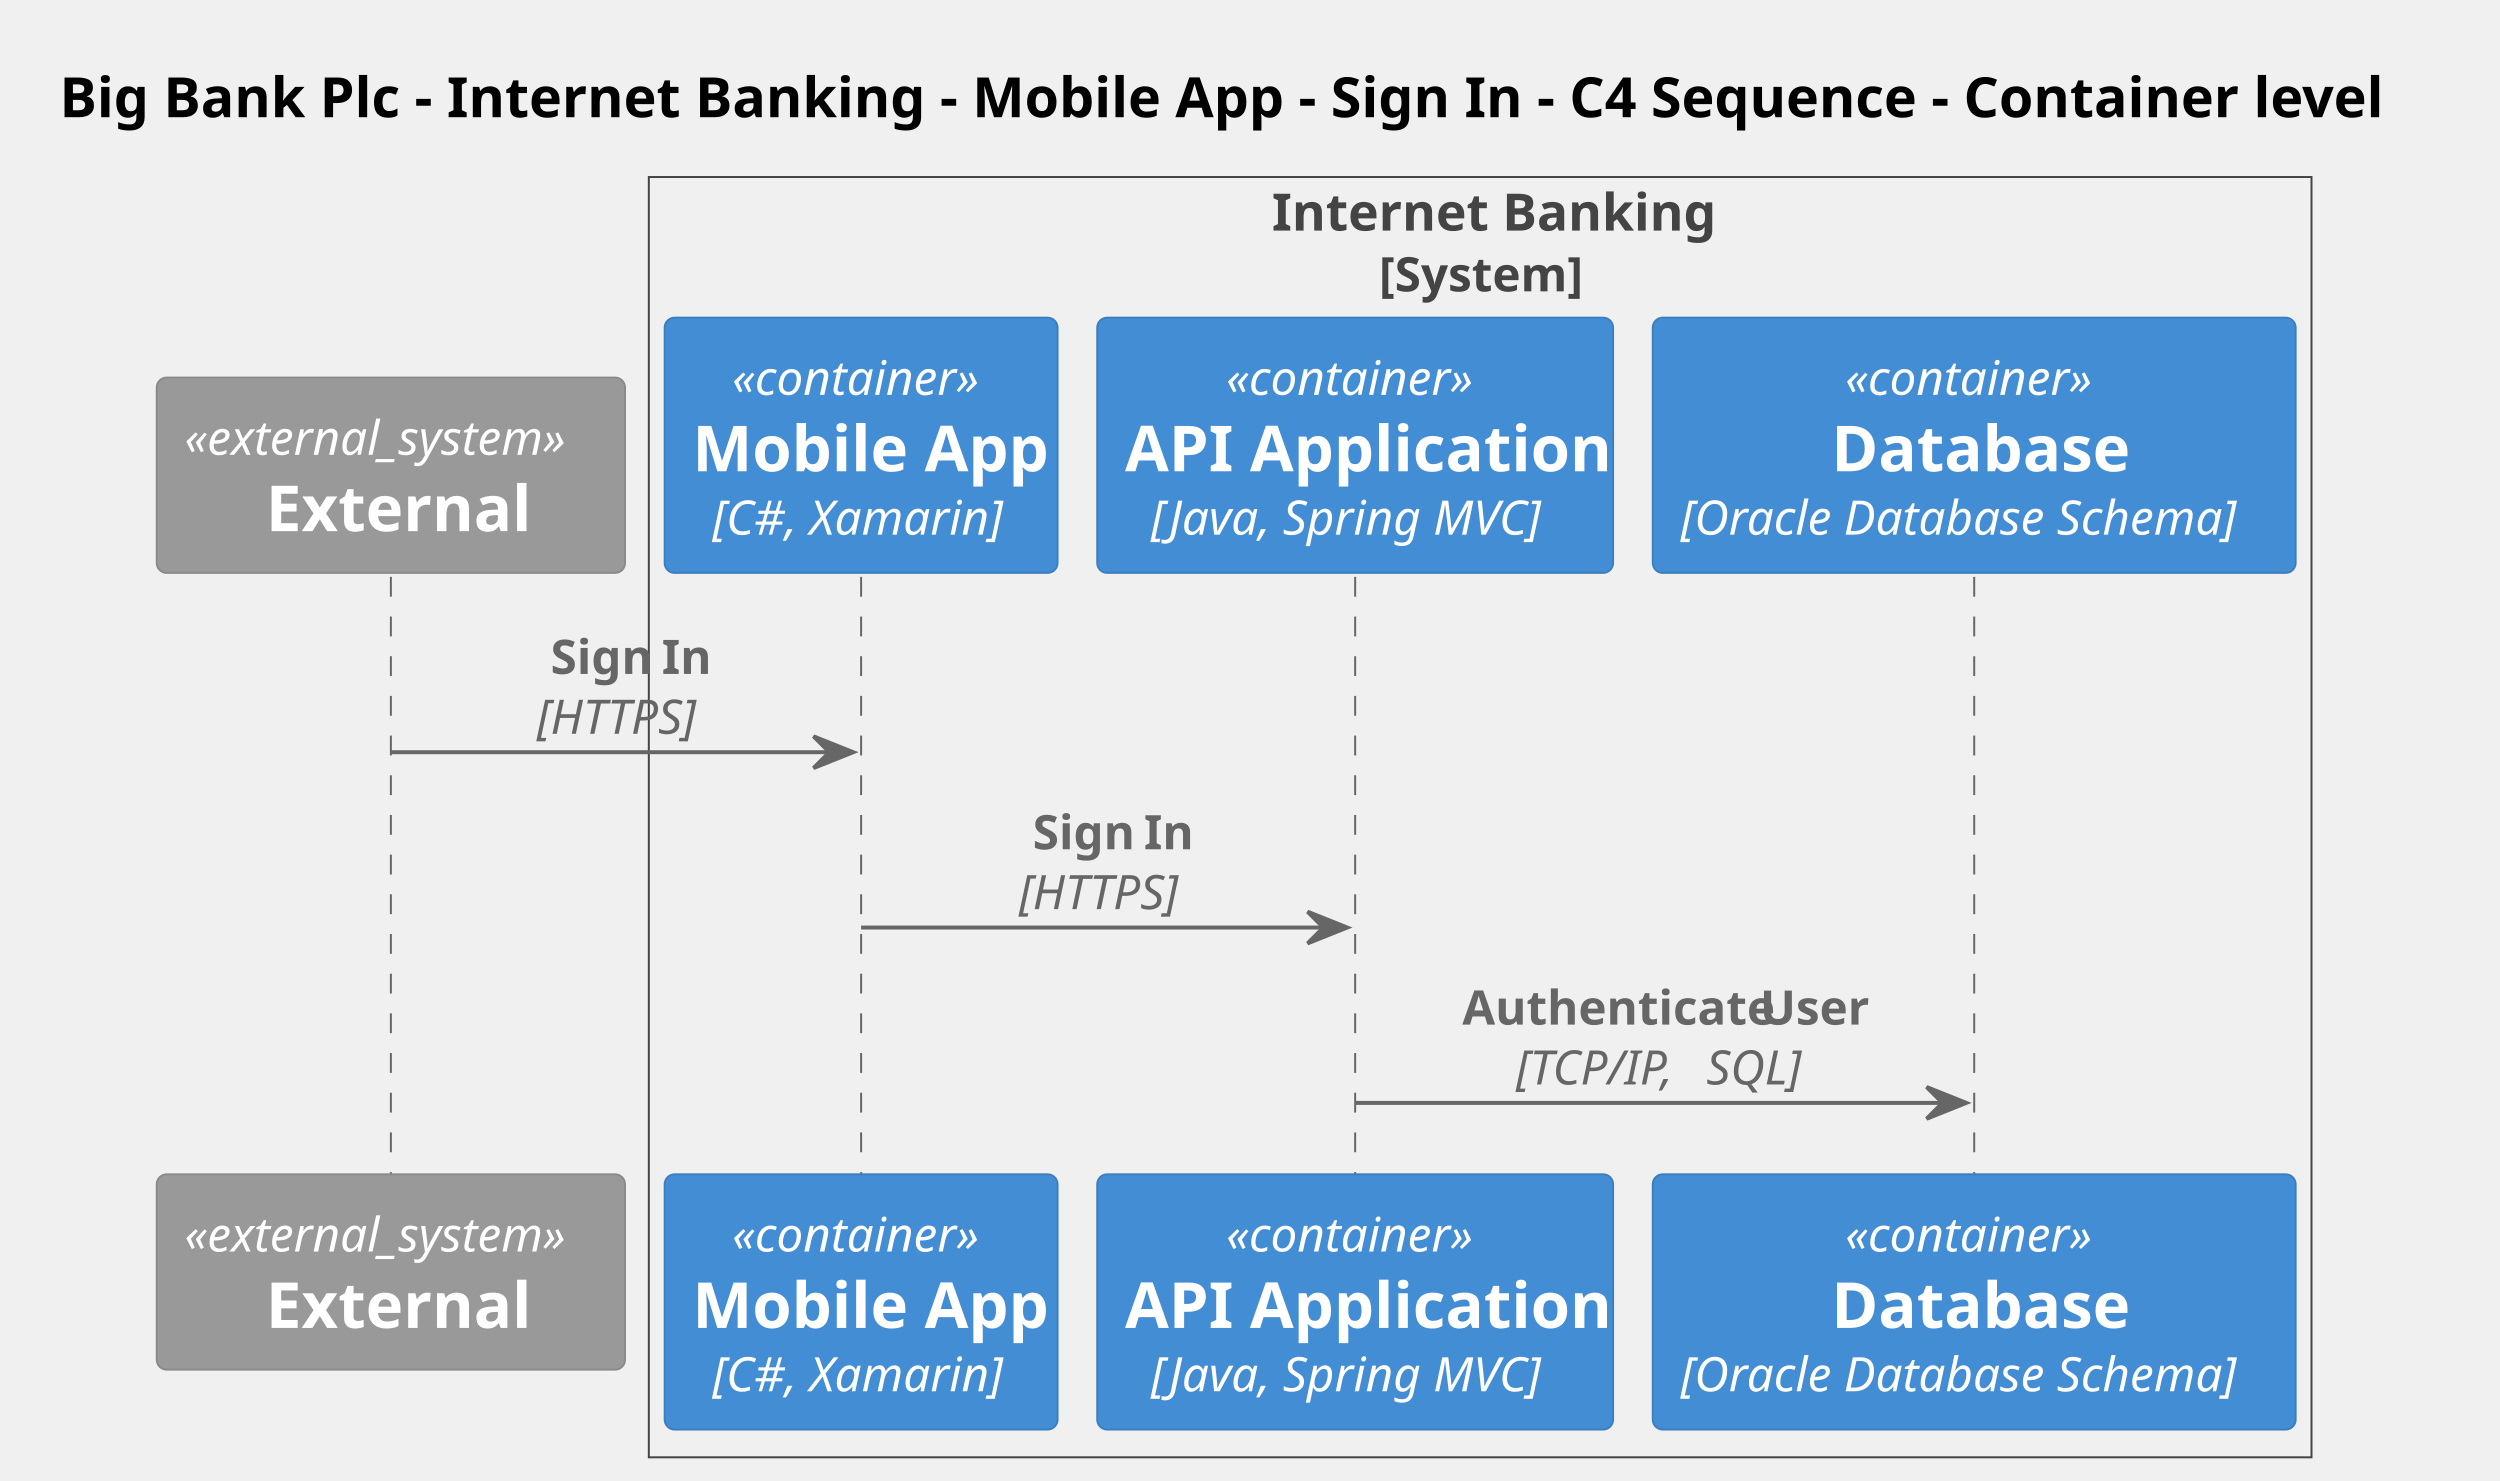
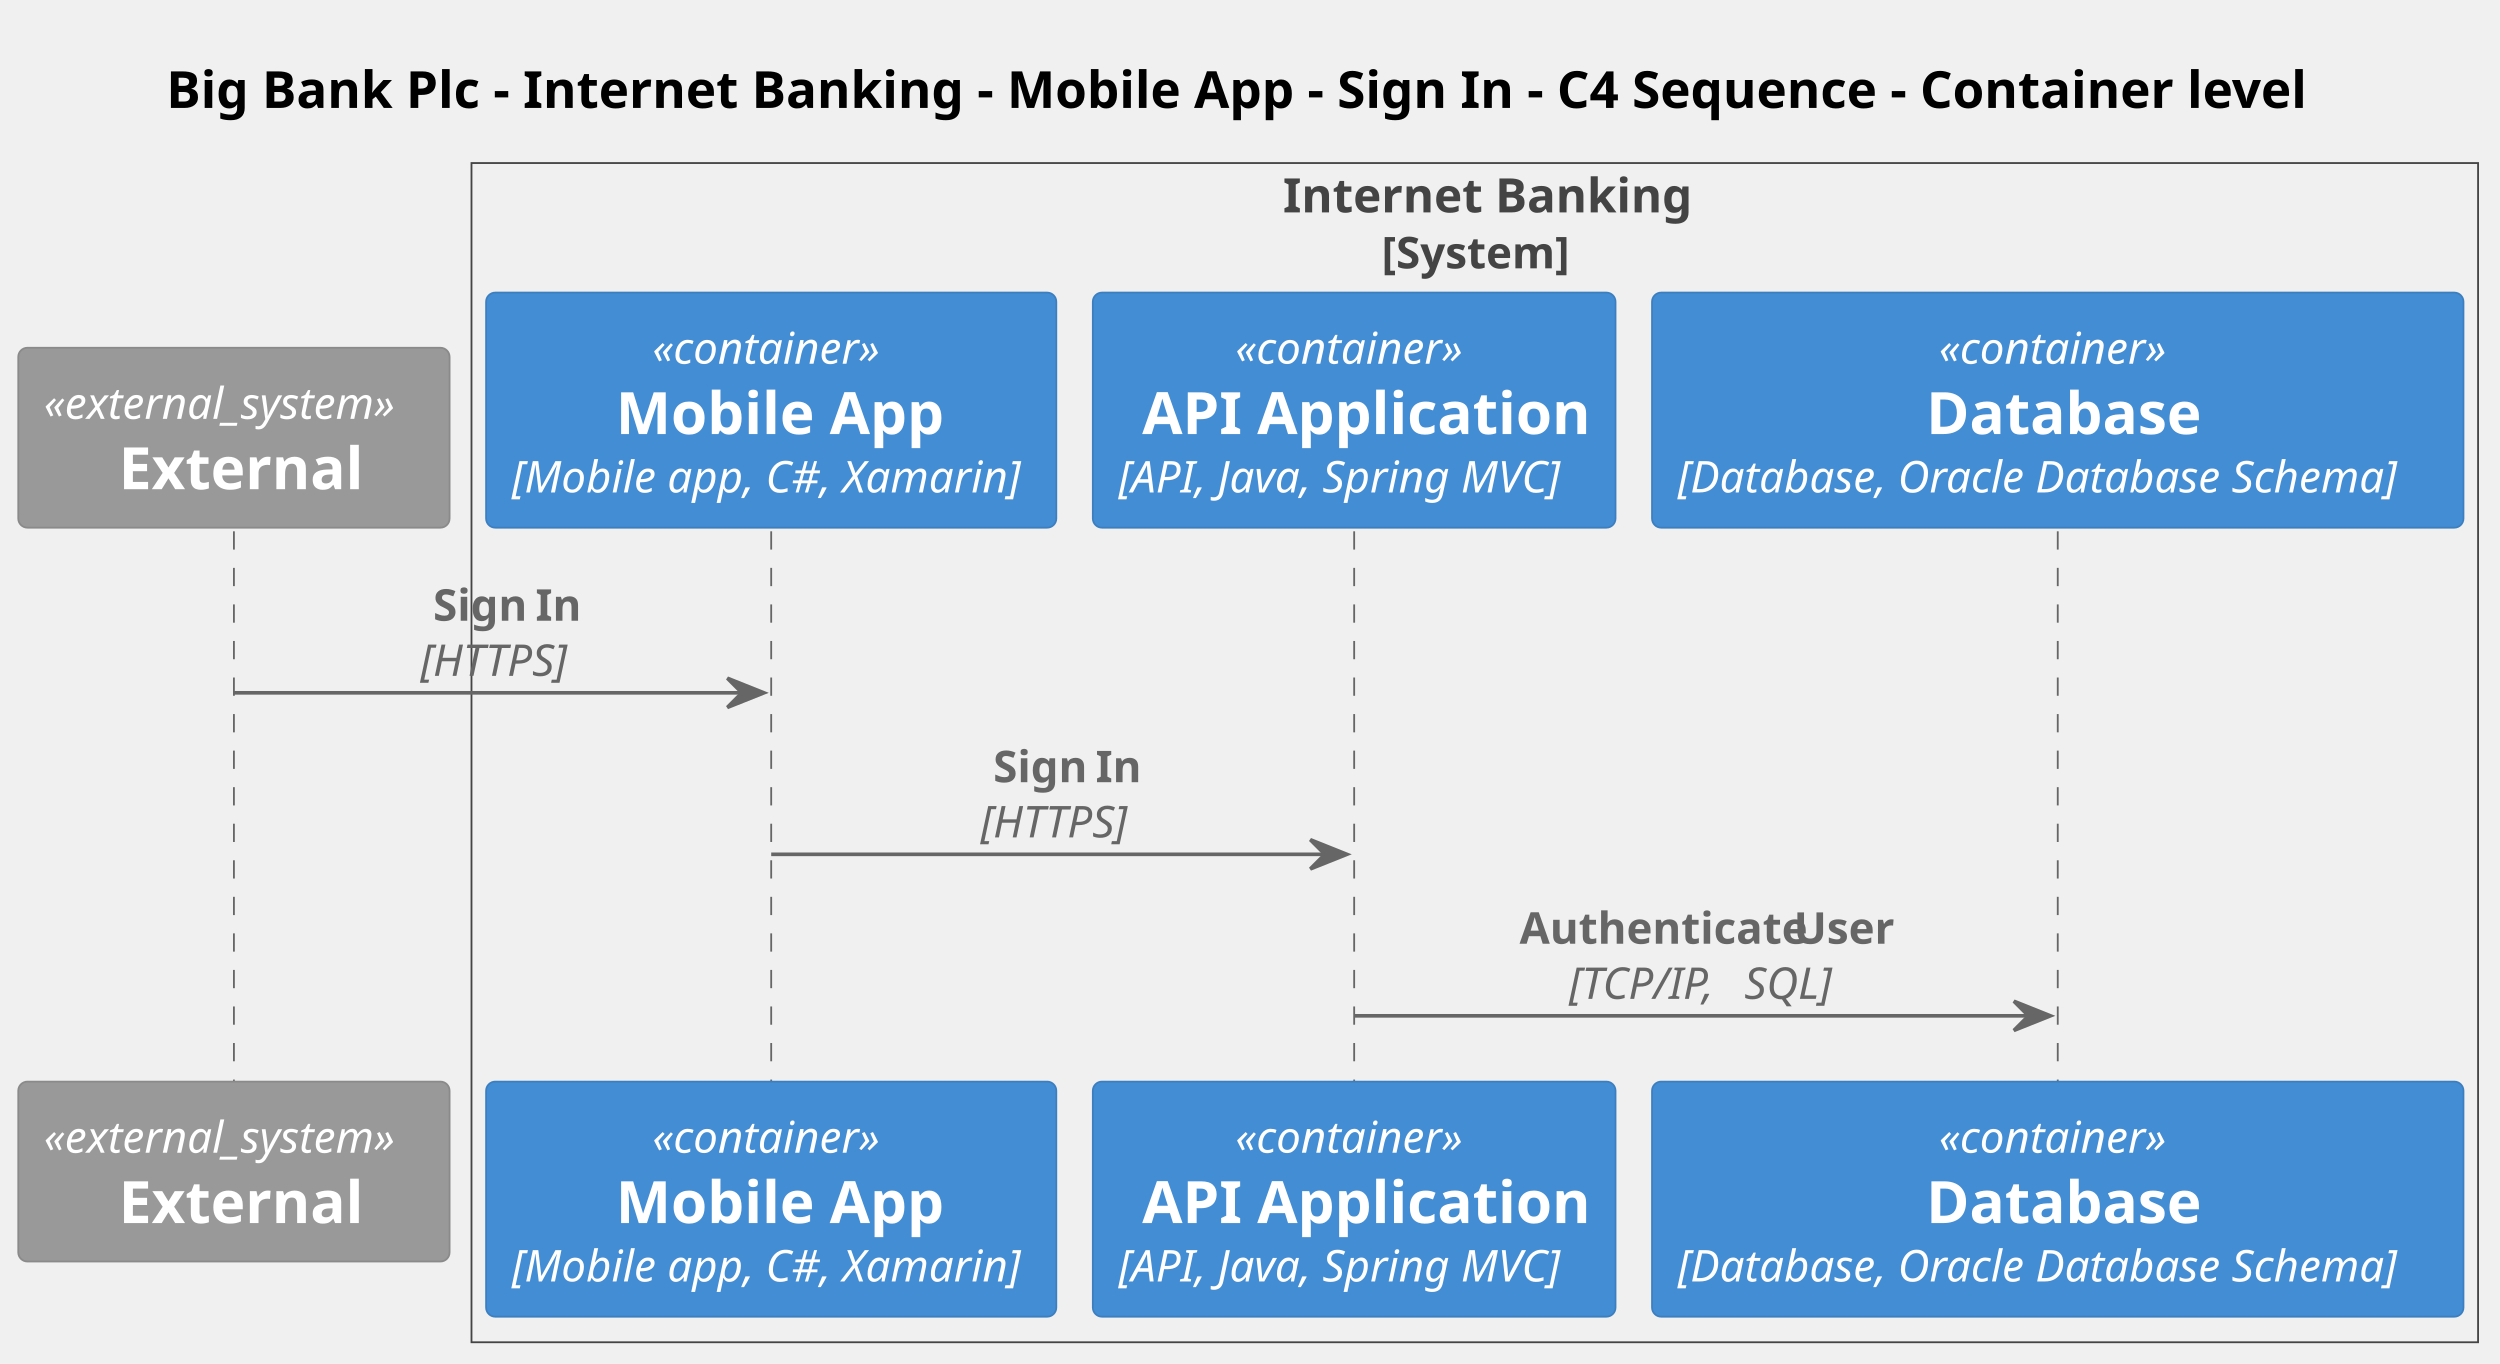
- <svg xmlns="http://www.w3.org/2000/svg" contentStyleType="text/css" height="373px" preserveAspectRatio="none" style="width:630px;height:373px;background:#FFFFFF;" version="1.1" viewBox="0 0 630 373" width="630px" zoomAndPan="magnify">
+ <svg xmlns="http://www.w3.org/2000/svg" contentStyleType="text/css" height="373px" preserveAspectRatio="none" style="width:684px;height:373px;background:#FFFFFF;" version="1.1" viewBox="0 0 684 373" width="684px" zoomAndPan="magnify">
  <defs />
  <g>
-     <rect fill="none" height="322.633" style="stroke:#444444;stroke-width:0.5;" width="419" x="163.5" y="44.609" />
-     <text fill="#444444" font-family="sans-serif" font-size="13" font-weight="bold" lengthAdjust="spacing" textLength="105" x="320.5" y="58.105">Internet Banking</text>
-     <text fill="#444444" font-family="sans-serif" font-size="12" font-weight="bold" lengthAdjust="spacing" textLength="51" x="347.5" y="73.418">[System]</text>
-     <text fill="#000000" font-family="sans-serif" font-size="14" font-weight="bold" lengthAdjust="spacing" textLength="597" x="15" y="29.533">Big Bank Plc - Internet Banking - Mobile App - Sign In - C4 Sequence - Container level</text>
-     <line style="stroke:#666666;stroke-width:0.5;stroke-dasharray:5.0,5.0;" x1="98.5" x2="98.5" y1="145.367" y2="295.93" />
-     <line style="stroke:#666666;stroke-width:0.5;stroke-dasharray:5.0,5.0;" x1="217" x2="217" y1="145.367" y2="295.93" />
-     <line style="stroke:#666666;stroke-width:0.5;stroke-dasharray:5.0,5.0;" x1="341.5" x2="341.5" y1="145.367" y2="295.93" />
-     <line style="stroke:#666666;stroke-width:0.5;stroke-dasharray:5.0,5.0;" x1="497.5" x2="497.5" y1="145.367" y2="295.93" />
-     <rect fill="#999999" height="49.219" rx="2.5" ry="2.5" style="stroke:#8A8A8A;stroke-width:0.5;" width="118" x="39.5" y="95.148" />
-     <text fill="#FFFFFF" font-family="sans-serif" font-size="12" font-style="italic" lengthAdjust="spacing" textLength="104" x="46.5" y="114.606">«external_system»</text>
-     <text fill="#FFFFFF" font-family="sans-serif" font-size="16" font-weight="bold" lengthAdjust="spacing" textLength="63" x="67" y="133.852">External</text>
-     <rect fill="#438DD5" height="64.312" rx="2.5" ry="2.5" style="stroke:#3C7FC0;stroke-width:0.5;" width="99" x="167.5" y="80.055" />
-     <text fill="#FFFFFF" font-family="sans-serif" font-size="12" font-style="italic" lengthAdjust="spacing" textLength="65" x="184.5" y="99.512">«container»</text>
-     <text fill="#FFFFFF" font-family="sans-serif" font-size="16" font-weight="bold" lengthAdjust="spacing" textLength="85" x="174.5" y="118.758">Mobile App</text>
-     <text fill="#FFFFFF" font-family="sans-serif" font-size="12" font-style="italic" lengthAdjust="spacing" textLength="75" x="179.5" y="134.731">[C#, Xamarin]</text>
-     <rect fill="#438DD5" height="64.312" rx="2.5" ry="2.5" style="stroke:#3C7FC0;stroke-width:0.5;" width="130" x="276.5" y="80.055" />
-     <text fill="#FFFFFF" font-family="sans-serif" font-size="12" font-style="italic" lengthAdjust="spacing" textLength="65" x="309" y="99.512">«container»</text>
-     <text fill="#FFFFFF" font-family="sans-serif" font-size="16" font-weight="bold" lengthAdjust="spacing" textLength="116" x="283.5" y="118.758">API Application</text>
-     <text fill="#FFFFFF" font-family="sans-serif" font-size="12" font-style="italic" lengthAdjust="spacing" textLength="103" x="290" y="134.731">[Java, Spring MVC]</text>
-     <rect fill="#438DD5" height="64.312" rx="2.5" ry="2.5" style="stroke:#3C7FC0;stroke-width:0.5;" width="162" x="416.5" y="80.055" />
-     <text fill="#FFFFFF" font-family="sans-serif" font-size="12" font-style="italic" lengthAdjust="spacing" textLength="65" x="465" y="99.512">«container»</text>
-     <text fill="#FFFFFF" font-family="sans-serif" font-size="16" font-weight="bold" lengthAdjust="spacing" textLength="72" x="461.5" y="118.758">Database</text>
-     <text fill="#FFFFFF" font-family="sans-serif" font-size="12" font-style="italic" lengthAdjust="spacing" textLength="148" x="423.5" y="134.731">[Oracle Database Schema]</text>
-     <rect fill="#999999" height="49.219" rx="2.5" ry="2.5" style="stroke:#8A8A8A;stroke-width:0.5;" width="118" x="39.5" y="295.93" />
-     <text fill="#FFFFFF" font-family="sans-serif" font-size="12" font-style="italic" lengthAdjust="spacing" textLength="104" x="46.5" y="315.387">«external_system»</text>
-     <text fill="#FFFFFF" font-family="sans-serif" font-size="16" font-weight="bold" lengthAdjust="spacing" textLength="63" x="67" y="334.633">External</text>
-     <rect fill="#438DD5" height="64.312" rx="2.5" ry="2.5" style="stroke:#3C7FC0;stroke-width:0.5;" width="99" x="167.5" y="295.93" />
-     <text fill="#FFFFFF" font-family="sans-serif" font-size="12" font-style="italic" lengthAdjust="spacing" textLength="65" x="184.5" y="315.387">«container»</text>
-     <text fill="#FFFFFF" font-family="sans-serif" font-size="16" font-weight="bold" lengthAdjust="spacing" textLength="85" x="174.5" y="334.633">Mobile App</text>
-     <text fill="#FFFFFF" font-family="sans-serif" font-size="12" font-style="italic" lengthAdjust="spacing" textLength="75" x="179.5" y="350.606">[C#, Xamarin]</text>
-     <rect fill="#438DD5" height="64.312" rx="2.5" ry="2.5" style="stroke:#3C7FC0;stroke-width:0.5;" width="130" x="276.5" y="295.93" />
-     <text fill="#FFFFFF" font-family="sans-serif" font-size="12" font-style="italic" lengthAdjust="spacing" textLength="65" x="309" y="315.387">«container»</text>
-     <text fill="#FFFFFF" font-family="sans-serif" font-size="16" font-weight="bold" lengthAdjust="spacing" textLength="116" x="283.5" y="334.633">API Application</text>
-     <text fill="#FFFFFF" font-family="sans-serif" font-size="12" font-style="italic" lengthAdjust="spacing" textLength="103" x="290" y="350.606">[Java, Spring MVC]</text>
-     <rect fill="#438DD5" height="64.312" rx="2.5" ry="2.5" style="stroke:#3C7FC0;stroke-width:0.5;" width="162" x="416.5" y="295.93" />
-     <text fill="#FFFFFF" font-family="sans-serif" font-size="12" font-style="italic" lengthAdjust="spacing" textLength="65" x="465" y="315.387">«container»</text>
-     <text fill="#FFFFFF" font-family="sans-serif" font-size="16" font-weight="bold" lengthAdjust="spacing" textLength="72" x="461.5" y="334.633">Database</text>
-     <text fill="#FFFFFF" font-family="sans-serif" font-size="12" font-style="italic" lengthAdjust="spacing" textLength="148" x="423.5" y="350.606">[Oracle Database Schema]</text>
-     <polygon fill="#666666" points="205,185.555,215,189.555,205,193.555,209,189.555" style="stroke:#666666;stroke-width:1.0;" />
-     <line style="stroke:#666666;stroke-width:1.0;" x1="98.5" x2="211" y1="189.555" y2="189.555" />
-     <text fill="#666666" font-family="sans-serif" font-size="12" font-weight="bold" lengthAdjust="spacing" textLength="25" x="138.75" y="169.824">Sign</text>
-     <text fill="#666666" font-family="sans-serif" font-size="12" font-weight="bold" lengthAdjust="spacing" textLength="3" x="163.75" y="169.824"> </text>
-     <text fill="#666666" font-family="sans-serif" font-size="12" font-weight="bold" lengthAdjust="spacing" textLength="10" x="166.75" y="169.824">In</text>
-     <text fill="#666666" font-family="sans-serif" font-size="12" font-style="italic" lengthAdjust="spacing" textLength="45" x="135.25" y="184.918">[HTTPS]</text>
-     <polygon fill="#666666" points="329.5,229.742,339.5,233.742,329.5,237.742,333.5,233.742" style="stroke:#666666;stroke-width:1.0;" />
-     <line style="stroke:#666666;stroke-width:1.0;" x1="217" x2="335.5" y1="233.742" y2="233.742" />
-     <text fill="#666666" font-family="sans-serif" font-size="12" font-weight="bold" lengthAdjust="spacing" textLength="25" x="260.25" y="214.012">Sign</text>
-     <text fill="#666666" font-family="sans-serif" font-size="12" font-weight="bold" lengthAdjust="spacing" textLength="3" x="285.25" y="214.012"> </text>
-     <text fill="#666666" font-family="sans-serif" font-size="12" font-weight="bold" lengthAdjust="spacing" textLength="10" x="288.25" y="214.012">In</text>
-     <text fill="#666666" font-family="sans-serif" font-size="12" font-style="italic" lengthAdjust="spacing" textLength="45" x="256.75" y="229.106">[HTTPS]</text>
-     <polygon fill="#666666" points="485.5,273.93,495.5,277.93,485.5,281.93,489.5,277.93" style="stroke:#666666;stroke-width:1.0;" />
-     <line style="stroke:#666666;stroke-width:1.0;" x1="341.5" x2="491.5" y1="277.93" y2="277.93" />
-     <text fill="#666666" font-family="sans-serif" font-size="12" font-weight="bold" lengthAdjust="spacing" textLength="72" x="368.5" y="258.199">Authenticate</text>
-     <text fill="#666666" font-family="sans-serif" font-size="12" font-weight="bold" lengthAdjust="spacing" textLength="3" x="440.5" y="258.199"> </text>
-     <text fill="#666666" font-family="sans-serif" font-size="12" font-weight="bold" lengthAdjust="spacing" textLength="27" x="443.5" y="258.199">User</text>
-     <text fill="#666666" font-family="sans-serif" font-size="12" font-style="italic" lengthAdjust="spacing" textLength="45" x="382" y="273.293">[TCP/IP,</text>
-     <text fill="#666666" font-family="sans-serif" font-size="12" font-style="italic" lengthAdjust="spacing" textLength="3" x="427" y="273.293"> </text>
-     <text fill="#666666" font-family="sans-serif" font-size="12" font-style="italic" lengthAdjust="spacing" textLength="27" x="430" y="273.293">SQL]</text>
+     <rect fill="none" height="322.633" style="stroke:#444444;stroke-width:0.5;" width="549" x="129" y="44.609" />
+     <text fill="#444444" font-family="sans-serif" font-size="13" font-weight="bold" lengthAdjust="spacing" textLength="105" x="351" y="58.105">Internet Banking</text>
+     <text fill="#444444" font-family="sans-serif" font-size="12" font-weight="bold" lengthAdjust="spacing" textLength="51" x="378" y="73.418">[System]</text>
+     <text fill="#000000" font-family="sans-serif" font-size="14" font-weight="bold" lengthAdjust="spacing" textLength="597" x="45.5" y="29.533">Big Bank Plc - Internet Banking - Mobile App - Sign In - C4 Sequence - Container level</text>
+     <line style="stroke:#666666;stroke-width:0.5;stroke-dasharray:5.0,5.0;" x1="64" x2="64" y1="145.367" y2="295.93" />
+     <line style="stroke:#666666;stroke-width:0.5;stroke-dasharray:5.0,5.0;" x1="211" x2="211" y1="145.367" y2="295.93" />
+     <line style="stroke:#666666;stroke-width:0.5;stroke-dasharray:5.0,5.0;" x1="370.5" x2="370.5" y1="145.367" y2="295.93" />
+     <line style="stroke:#666666;stroke-width:0.5;stroke-dasharray:5.0,5.0;" x1="563" x2="563" y1="145.367" y2="295.93" />
+     <rect fill="#999999" height="49.219" rx="2.5" ry="2.5" style="stroke:#8A8A8A;stroke-width:0.5;" width="118" x="5" y="95.148" />
+     <text fill="#FFFFFF" font-family="sans-serif" font-size="12" font-style="italic" lengthAdjust="spacing" textLength="104" x="12" y="114.606">«external_system»</text>
+     <text fill="#FFFFFF" font-family="sans-serif" font-size="16" font-weight="bold" lengthAdjust="spacing" textLength="63" x="32.5" y="133.852">External</text>
+     <rect fill="#438DD5" height="64.312" rx="2.5" ry="2.5" style="stroke:#3C7FC0;stroke-width:0.5;" width="156" x="133" y="80.055" />
+     <text fill="#FFFFFF" font-family="sans-serif" font-size="12" font-style="italic" lengthAdjust="spacing" textLength="65" x="178.5" y="99.512">«container»</text>
+     <text fill="#FFFFFF" font-family="sans-serif" font-size="16" font-weight="bold" lengthAdjust="spacing" textLength="85" x="168.5" y="118.758">Mobile App</text>
+     <text fill="#FFFFFF" font-family="sans-serif" font-size="12" font-style="italic" lengthAdjust="spacing" textLength="142" x="140" y="134.731">[Mobile app, C#, Xamarin]</text>
+     <rect fill="#438DD5" height="64.312" rx="2.5" ry="2.5" style="stroke:#3C7FC0;stroke-width:0.5;" width="143" x="299" y="80.055" />
+     <text fill="#FFFFFF" font-family="sans-serif" font-size="12" font-style="italic" lengthAdjust="spacing" textLength="65" x="338" y="99.512">«container»</text>
+     <text fill="#FFFFFF" font-family="sans-serif" font-size="16" font-weight="bold" lengthAdjust="spacing" textLength="116" x="312.5" y="118.758">API Application</text>
+     <text fill="#FFFFFF" font-family="sans-serif" font-size="12" font-style="italic" lengthAdjust="spacing" textLength="129" x="306" y="134.731">[API, Java, Spring MVC]</text>
+     <rect fill="#438DD5" height="64.312" rx="2.5" ry="2.5" style="stroke:#3C7FC0;stroke-width:0.5;" width="222" x="452" y="80.055" />
+     <text fill="#FFFFFF" font-family="sans-serif" font-size="12" font-style="italic" lengthAdjust="spacing" textLength="65" x="530.5" y="99.512">«container»</text>
+     <text fill="#FFFFFF" font-family="sans-serif" font-size="16" font-weight="bold" lengthAdjust="spacing" textLength="72" x="527" y="118.758">Database</text>
+     <text fill="#FFFFFF" font-family="sans-serif" font-size="12" font-style="italic" lengthAdjust="spacing" textLength="208" x="459" y="134.731">[Database, Oracle Database Schema]</text>
+     <rect fill="#999999" height="49.219" rx="2.5" ry="2.5" style="stroke:#8A8A8A;stroke-width:0.5;" width="118" x="5" y="295.93" />
+     <text fill="#FFFFFF" font-family="sans-serif" font-size="12" font-style="italic" lengthAdjust="spacing" textLength="104" x="12" y="315.387">«external_system»</text>
+     <text fill="#FFFFFF" font-family="sans-serif" font-size="16" font-weight="bold" lengthAdjust="spacing" textLength="63" x="32.5" y="334.633">External</text>
+     <rect fill="#438DD5" height="64.312" rx="2.5" ry="2.5" style="stroke:#3C7FC0;stroke-width:0.5;" width="156" x="133" y="295.93" />
+     <text fill="#FFFFFF" font-family="sans-serif" font-size="12" font-style="italic" lengthAdjust="spacing" textLength="65" x="178.5" y="315.387">«container»</text>
+     <text fill="#FFFFFF" font-family="sans-serif" font-size="16" font-weight="bold" lengthAdjust="spacing" textLength="85" x="168.5" y="334.633">Mobile App</text>
+     <text fill="#FFFFFF" font-family="sans-serif" font-size="12" font-style="italic" lengthAdjust="spacing" textLength="142" x="140" y="350.606">[Mobile app, C#, Xamarin]</text>
+     <rect fill="#438DD5" height="64.312" rx="2.5" ry="2.5" style="stroke:#3C7FC0;stroke-width:0.5;" width="143" x="299" y="295.93" />
+     <text fill="#FFFFFF" font-family="sans-serif" font-size="12" font-style="italic" lengthAdjust="spacing" textLength="65" x="338" y="315.387">«container»</text>
+     <text fill="#FFFFFF" font-family="sans-serif" font-size="16" font-weight="bold" lengthAdjust="spacing" textLength="116" x="312.5" y="334.633">API Application</text>
+     <text fill="#FFFFFF" font-family="sans-serif" font-size="12" font-style="italic" lengthAdjust="spacing" textLength="129" x="306" y="350.606">[API, Java, Spring MVC]</text>
+     <rect fill="#438DD5" height="64.312" rx="2.5" ry="2.5" style="stroke:#3C7FC0;stroke-width:0.5;" width="222" x="452" y="295.93" />
+     <text fill="#FFFFFF" font-family="sans-serif" font-size="12" font-style="italic" lengthAdjust="spacing" textLength="65" x="530.5" y="315.387">«container»</text>
+     <text fill="#FFFFFF" font-family="sans-serif" font-size="16" font-weight="bold" lengthAdjust="spacing" textLength="72" x="527" y="334.633">Database</text>
+     <text fill="#FFFFFF" font-family="sans-serif" font-size="12" font-style="italic" lengthAdjust="spacing" textLength="208" x="459" y="350.606">[Database, Oracle Database Schema]</text>
+     <polygon fill="#666666" points="199,185.555,209,189.555,199,193.555,203,189.555" style="stroke:#666666;stroke-width:1.0;" />
+     <line style="stroke:#666666;stroke-width:1.0;" x1="64" x2="205" y1="189.555" y2="189.555" />
+     <text fill="#666666" font-family="sans-serif" font-size="12" font-weight="bold" lengthAdjust="spacing" textLength="25" x="118.5" y="169.824">Sign</text>
+     <text fill="#666666" font-family="sans-serif" font-size="12" font-weight="bold" lengthAdjust="spacing" textLength="3" x="143.5" y="169.824"> </text>
+     <text fill="#666666" font-family="sans-serif" font-size="12" font-weight="bold" lengthAdjust="spacing" textLength="10" x="146.5" y="169.824">In</text>
+     <text fill="#666666" font-family="sans-serif" font-size="12" font-style="italic" lengthAdjust="spacing" textLength="45" x="115" y="184.918">[HTTPS]</text>
+     <polygon fill="#666666" points="358.5,229.742,368.5,233.742,358.5,237.742,362.5,233.742" style="stroke:#666666;stroke-width:1.0;" />
+     <line style="stroke:#666666;stroke-width:1.0;" x1="211" x2="364.5" y1="233.742" y2="233.742" />
+     <text fill="#666666" font-family="sans-serif" font-size="12" font-weight="bold" lengthAdjust="spacing" textLength="25" x="271.75" y="214.012">Sign</text>
+     <text fill="#666666" font-family="sans-serif" font-size="12" font-weight="bold" lengthAdjust="spacing" textLength="3" x="296.75" y="214.012"> </text>
+     <text fill="#666666" font-family="sans-serif" font-size="12" font-weight="bold" lengthAdjust="spacing" textLength="10" x="299.75" y="214.012">In</text>
+     <text fill="#666666" font-family="sans-serif" font-size="12" font-style="italic" lengthAdjust="spacing" textLength="45" x="268.25" y="229.106">[HTTPS]</text>
+     <polygon fill="#666666" points="551,273.93,561,277.93,551,281.93,555,277.93" style="stroke:#666666;stroke-width:1.0;" />
+     <line style="stroke:#666666;stroke-width:1.0;" x1="370.5" x2="557" y1="277.93" y2="277.93" />
+     <text fill="#666666" font-family="sans-serif" font-size="12" font-weight="bold" lengthAdjust="spacing" textLength="72" x="415.75" y="258.199">Authenticate</text>
+     <text fill="#666666" font-family="sans-serif" font-size="12" font-weight="bold" lengthAdjust="spacing" textLength="3" x="487.75" y="258.199"> </text>
+     <text fill="#666666" font-family="sans-serif" font-size="12" font-weight="bold" lengthAdjust="spacing" textLength="27" x="490.75" y="258.199">User</text>
+     <text fill="#666666" font-family="sans-serif" font-size="12" font-style="italic" lengthAdjust="spacing" textLength="45" x="429.25" y="273.293">[TCP/IP,</text>
+     <text fill="#666666" font-family="sans-serif" font-size="12" font-style="italic" lengthAdjust="spacing" textLength="3" x="474.25" y="273.293"> </text>
+     <text fill="#666666" font-family="sans-serif" font-size="12" font-style="italic" lengthAdjust="spacing" textLength="27" x="477.25" y="273.293">SQL]</text>
  </g>
</svg>
